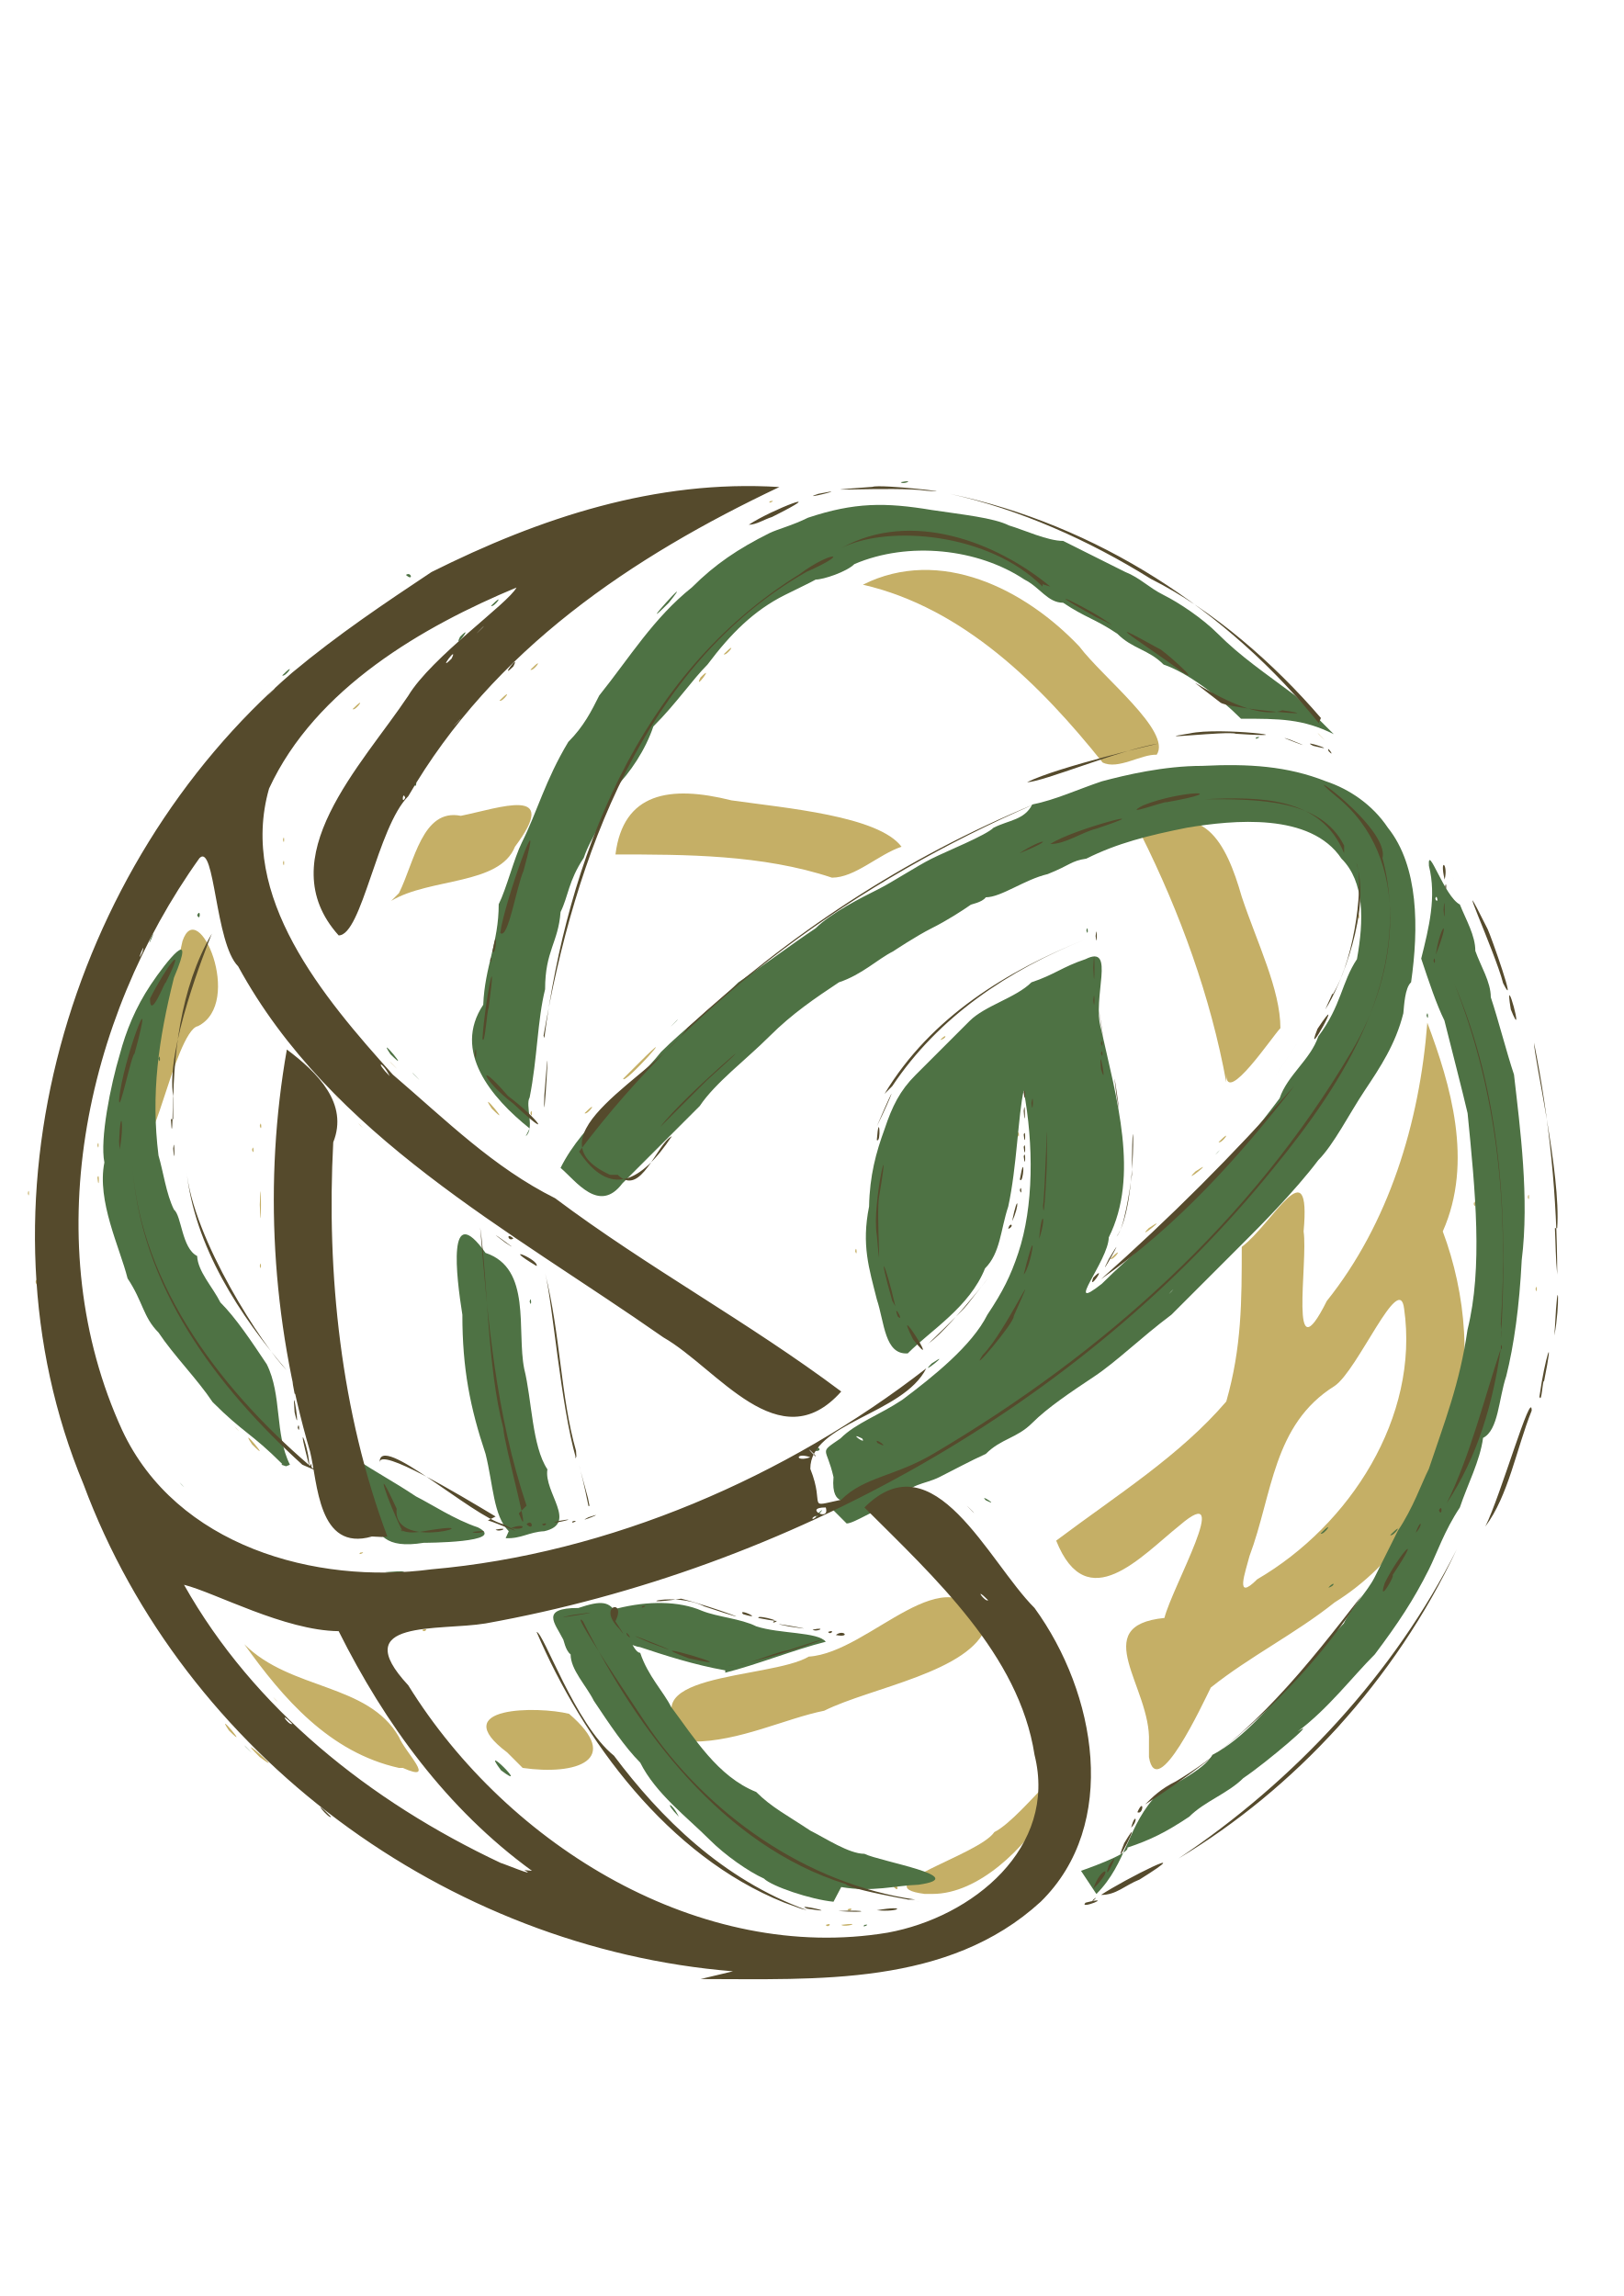
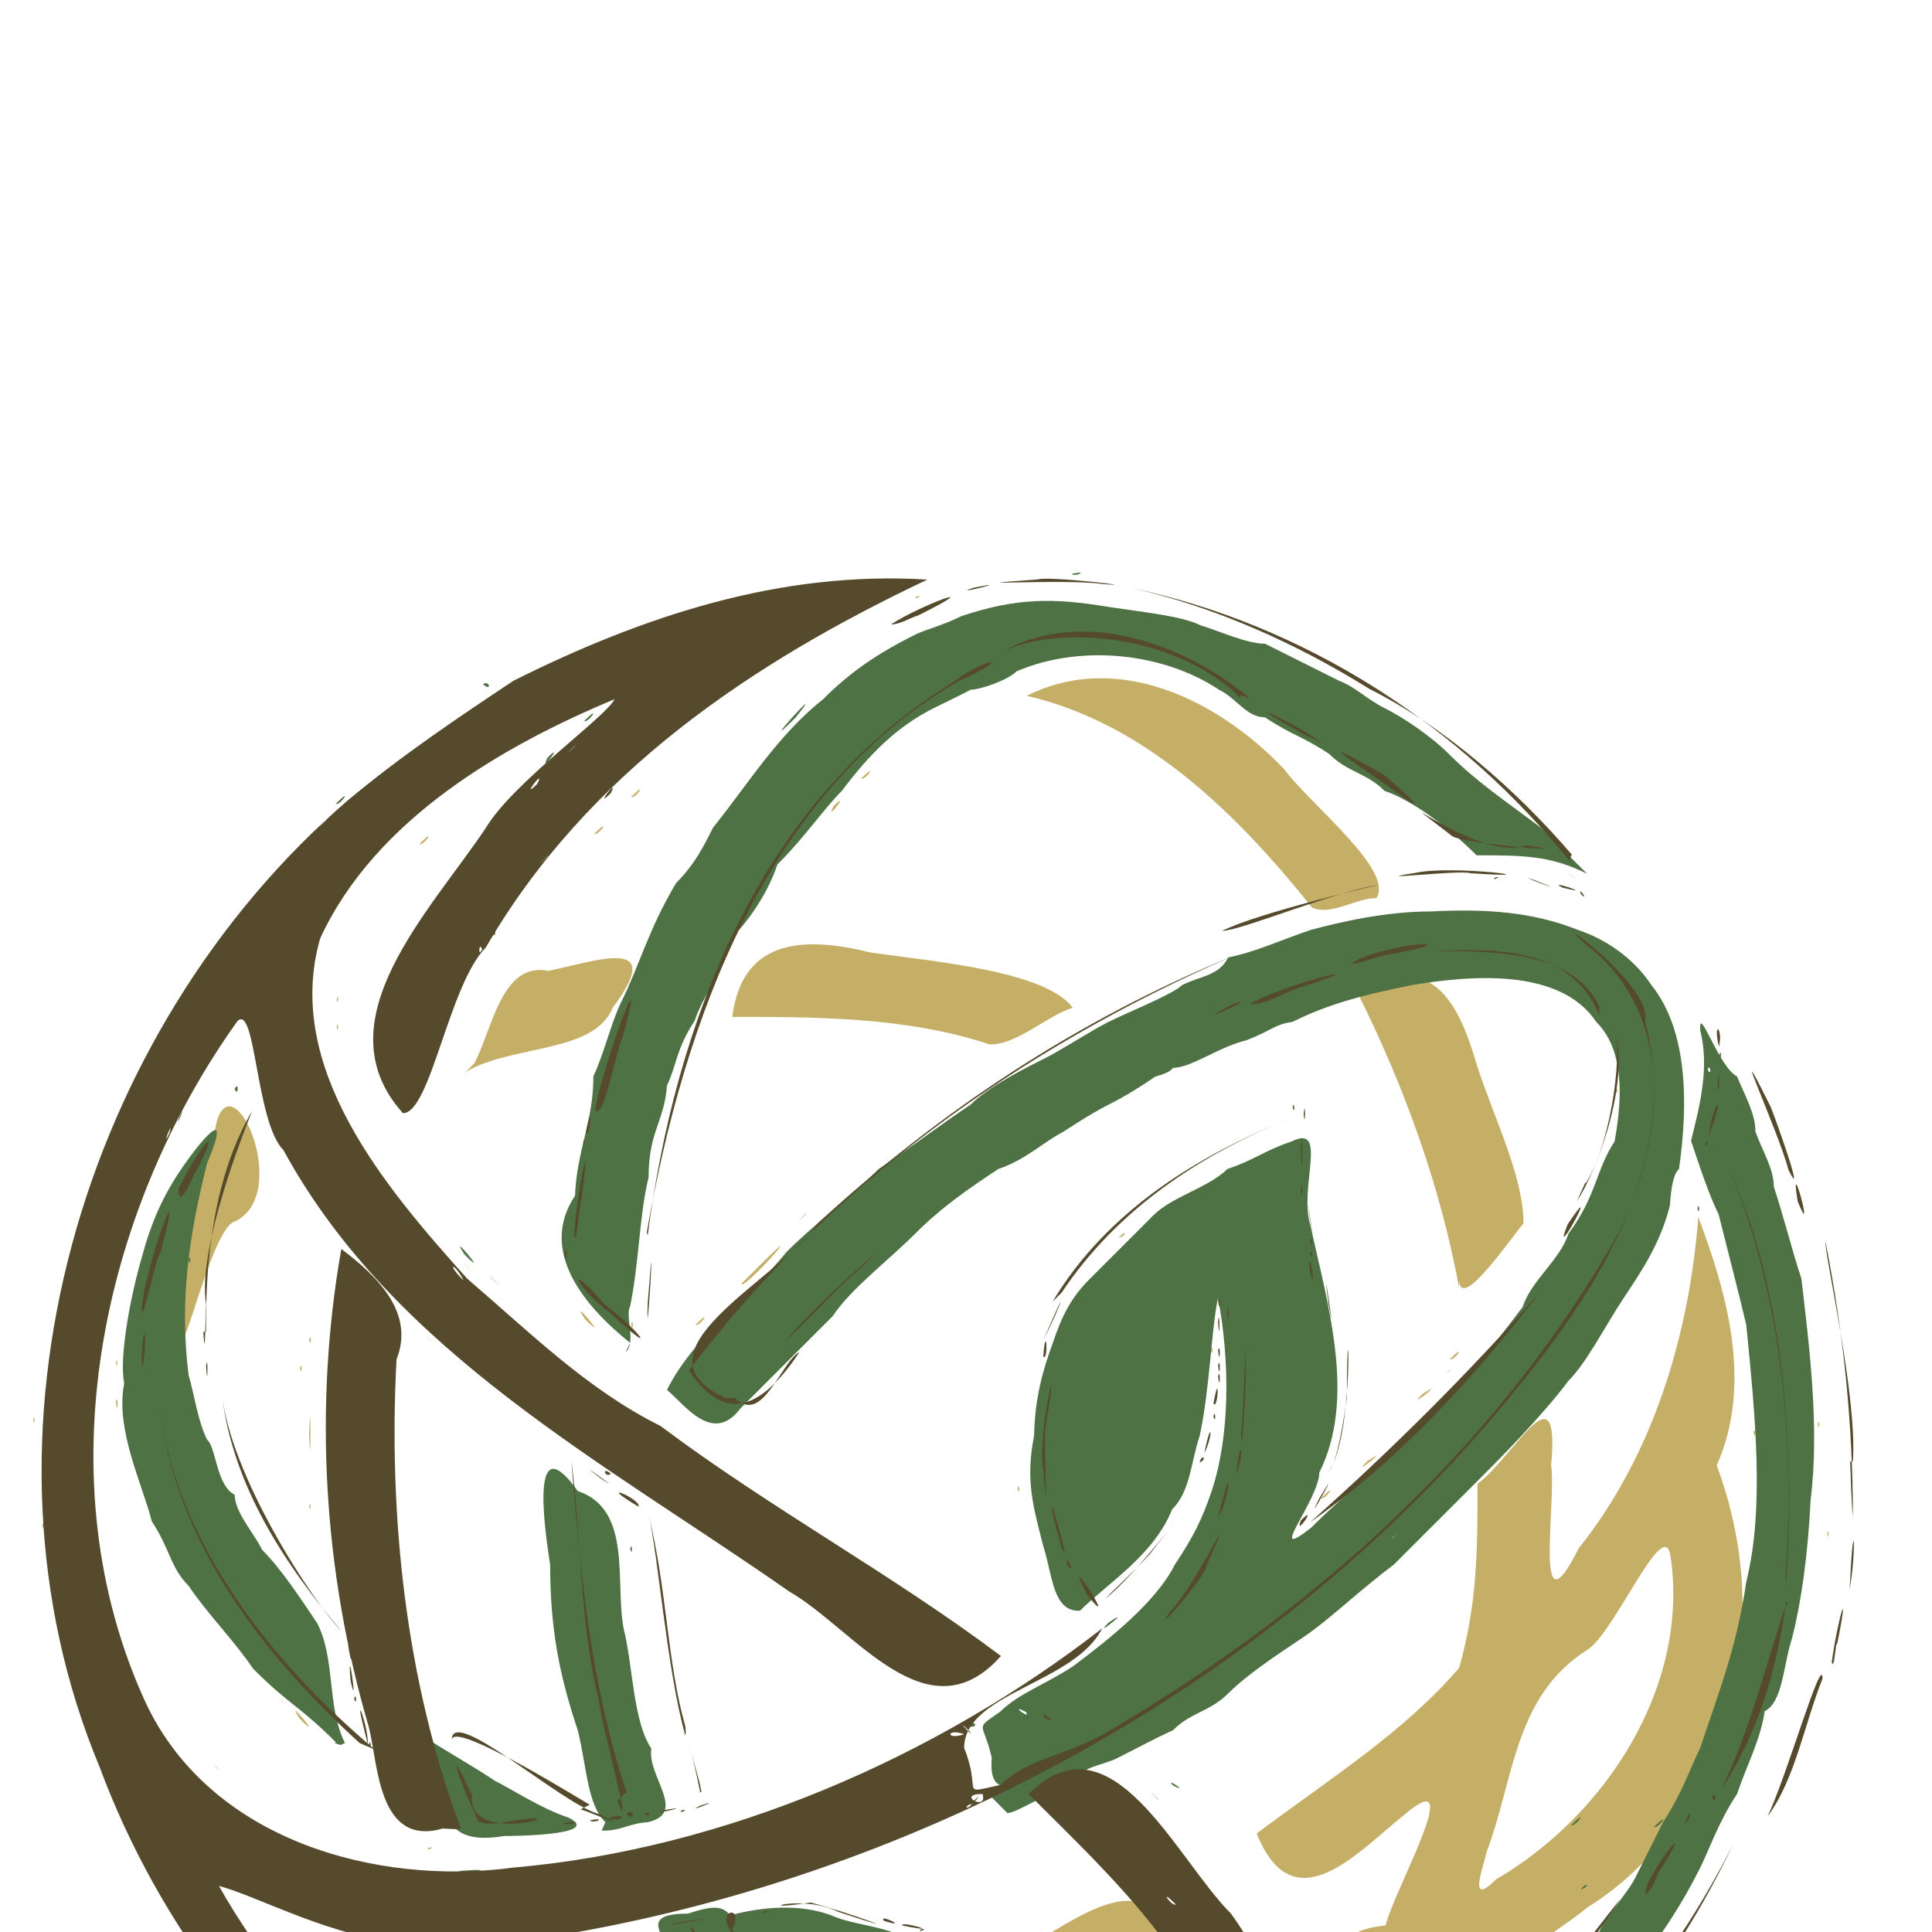
- <svg xmlns="http://www.w3.org/2000/svg" version="1.2" baseProfile="tiny-ps" viewBox="0 0 210 297">
+ <svg xmlns="http://www.w3.org/2000/svg" version="1.2" baseProfile="tiny-ps" viewBox="0 0 210 210" preserveAspectRatio="xMidYMid meet" xml:space="preserve">
  <g transform="translate(.8 5)">
    <path d="m100 250c5-0.2 5 0.3 0 0zm6-6c1-0.4 0.3 0.5 0 0zm2-0.01c3-0.4 0.5 0.4 0 0zm0.8-2c1-0.4 0.3 0.5 0 0zm10-2c-8-1 7-5 9-8 4-2 12-14 7-3-3 5-9 11-15 11zm-4-0.9c0.3-1 0.9 1 0 0zm16-2c0.5-0.6 3-3 0.9-0.8zm-48-9c-0.9-1 1 1 0 0zm-25-0.4c-2-2 2 2 0 0zm-7-4c-9-2-15-9-20-16 6 6 16 5 20 12 0.8 2 5 6 0.5 4zm14-2c-8-6 4-6 8-5 7 6 0.9 8-6 7-0.7-0.7-1-1-2-2zm-32 0.6c-4-4 4 3 0 0zm115-2c0.3-7-8-15 2-16 1-4 9-18 2-12-5 4-12 12-16 2 8-6 16-11 22-18 2-7 2-13 2-20 4-3 9-13 8-2 0.6 4-2 19 3 9 8-10 12-23 13-36 3 8 6 18 2 27 3 8 4 18 1 26-2 9-7 17-15 22-5 4-11 7-16 11-1 2-7 15-8 9zm14-21c12-7 21-21 19-35-0.6-5-6 8-9 10-8 5-8 14-11 22-0.5 2-2 6 1 3zm-73 21c-10-9 10-8 15-11 8-0.5 18-14 23-4-2 6-15 8-21 11-5 1-11 4-17 4zm48-0.05c0.2-1 0.3 1 0 0zm34-0.5c0.5-0.6 3-3 0.9-0.8zm-142-0.9c-2-3 3 3 0 0zm6-4c-0.9-1 1 1 0 0zm45-8c-0.9-1 1 1 0 0zm-26-1c1-0.4 0.3 0.5 0 0zm73-5c-0.9-1 2 2 0 0zm-69-2c1-0.4 0.3 0.5 0 0zm-12-3c1-0.2-0.5 0.5 0 0zm74-2c-2-2 2 2 0 0zm4-7c-2-2 2 2 0 0zm-92-5c-2-3 3 3 0 0zm-2-2c-0.9-1 1 1 0 0zm94-10c2-2 0.4 0.3 0 0zm26-6c2-2-1 2 0 0zm41-2c0.2-1 0.3 1 0 0zm7-0.1c0.2-1 0.2 1 0 0zm-194-0.9c0.2-1 0.3 1 0 0zm37-0.4c0.2-1 0.2 1 0 0zm18-2c0.2-3 0.2 3 0 0zm-26 0.3c0.2-1 0.2 1 0 0zm110-0.9c2-2 0.4 0.3 0 0zm-33-1c0.2-1 0.3 1 0 0zm38-3c3-2-2 2 0 0zm-115-3c0.2-6 0.2 6 0 0zm8 0.9c0.3-2 0.2 2 0 0zm149-1c0.2-1 0.3 1 0 0zm7-0.9c0.2-1 0.2 1 0 0zm-194-0.5c0.2-1 0.2 1 0 0zm9-2c0.3-1 0.2 2 0 0zm142-0.8c3-2-2 2 0 0zm-114-2c0.3-1 0.2 2 0 0zm-8-0.8c0.2-1 0.3 1 0 0zm-20-0.6c0.2-1 0.2 1 0 0zm145-0.4c2-2 0.4 0.3 0 0zm-138-5c-0.7-7 3-16 4-21 2-6 8 8 2 11-3 0.5-7 22-6 9zm112 4c0.2-1 0.3 1 0 0zm-47-0.4c2-2-1 2 0 0zm-51-0.7c0.2-1 0.3 1 0 0zm13-0.04c-0.9-1 1 1 0 0zm41-2c5-5-5 5 0 0zm43 0.8c0.2-1 0.2 1 0 0zm-62-0.4c0.2-1 0.3 1 0 0zm63 0c0.2-1 0.3 1 0 0zm-68-0.6c-2-3 3 3 0 0zm12 0.6c2-2 0.4 0.3 0 0zm-32-2c-0.9-1 1 1 0 0zm115-2c-2-11-6-22-11-32 8-5 11 1 13 8 2 6 5 12 5 17-1 1-7 10-7 6zm-106-0.4c-3-3 3 3 0 0zm40-0.07c2-2-1 2 0 0zm-10-2c6-6-2 3-2 2l0.7-0.7zm-45 2c-0.9-1 2 2 0 0zm13-2c-0.9-1 2 2 0 0zm71-3c0.9-1 0.9-0.2 0 0zm-98-11c2-2 0.4 0.3 0 0zm163-3c0.2-1 0.3 1 0 0zm-11-2c0.2-1 0.3 1 0 0zm0-1c0.2-1 0.3 1 0 0zm-124-2c2-4 3-11 8-10 5-1 13-4 7 4-2 5-11 4-16 7zm56-2c-9-3-19-3-28-3 1-8 7-9 15-7 7 1 19 2 22 6-3 1-6 4-9 4zm-79-0.9c-0.06-2 0.7 1 0 0zm8-1c0.2-1 0.2 1 0 0zm0-3c0.2-1 0.2 1 0 0zm106-10c-8-10-18-20-31-23 10-5 21 0.6 28 8 3 4 12 11 10 14-2-0.1-5 2-7 1zm-111-3c2-2 0.4 0.3 0 0zm139-0.6c-0.9-1 2 2 0 0zm-3-3c-2-2 2 2 0 0zm-122-0.3c2-2 0.4 0.3 0 0zm-10-0.7c2-2-1 2 0 0zm29-0.4c2-2 0.4 0.3 0 0zm26-3c2-2-1 2 0 0zm-22-1c2-2 0.4 0.3 0 0zm25-2c2-2 0.4 0.3 0 0zm-10-2c2-2 0.4 0.3 0 0zm-22-0.3c2-2 0.4 0.3 0 0zm26-4c2-2-1 2 0 0zm-20-0.5c0.7-0.9 0.3 1 0 0zm44-11c1-0.2-0.5 0.5 0 0zm5 0c1-0.2-0.5 0.5 0 0zm-17-2c1-0.2-0.5 0.5 0 0z" fill="#c5af66" />
    <path d="m111 244c1-0.2-0.5 0.5 0 0zm-4-3c-3-0.3-8-2-9-3-2-0.9-5-3-7-5-3-3-7-6-9-10-2-2-4-5-6-8-1-2-3-4-3-6-0.7-0.5-0.9-2-1-2-1-2-3-4 2-4 3-1 4-0.9 5 0.8 0.9 1 2 5 3 5 1 3 3 5 4 7 3 4 6 9 11 11 2 2 4 3 7 5 2 1 5 3 7 3 2 1 14 3 7 4-3 0.1-6 1-10 0.3zm-20-11c-1-2-2-2 0 0zm54 10c4-4 4-9 8-13 0.8-0.6 6-3 7-5 4-2 8-7 9-8 3-3 5-6 8-9 0.9-2 3-4 4-6 1-2 2-4 3-6 2-3 3-6 4-8 2-6 4-11 5-18 2-8 1-18 0.01-28-0.7-3-2-8-3-12-1-2-2-5-3-8 1-4 2-8 1-12-0.2-3 2 4 4 5 0.8 2 2 4 2 6 0.7 2 2 4 2 6 1 3 2 7 3 10 0.8 7 2 16 1 24-0.3 6-1 11-2 15-1 3-1 7-3 8-0.4 3-2 6-3 9-2 3-3 6-4 8-2 4-4 7-7 11-3 3-6 7-10 10 3-2-4 4-7 6-2 2-5 3-7 5-3 2-5 3-8 4 0.4 0.8-6 3-6 3zm44-129c-0.5 0.3 0.4 1 0 0zm-124 119c-0.9-1 1 1 0 0zm-20-1c-0.9-1 2 2 0 0zm23-5c-3-4 4 3 0 0zm-33-3c-0.9-1 2 2 0 0zm5-4c-0.9-1 1 1 0 0zm-4-6c-2-2 2 2 0 0zm61 0.07c-4-0.7-8-2-11-3-2-0.2-7-4-3-5 4-1 8-1 11 0.3 2 0.8 5 1 7 2 3 1 8 0.7 9 2-4 1-9 3-13 4zm33-10c-0.9-1 1 1 0 0zm45-0.7c0.9-1 0.9-0.2 0 0zm-122-2c5-0.4 1 0.4 0 0zm72-3c-4-4 4 4 0 0zm-67-0.8c-5 0.8-6-1-7-4-0.08-2-2-5-2-7 3 2 5 3 8 5 2 1 5 3 8 4 4 2-7 2-7 2zm125-1c2-2 0.4 0.3 0 0zm-114-0.5c-2-2-2-6-3-10-2-6-3-11-3-18-0.8-5-2-15 3-8 6 2 4 10 5 15 1 4 1 10 3 13-0.5 3 4 7-0.4 8-2 0.1-3 1-5 0.9zm105 0.3c2-2 0.4 0.3 0 0zm-66-2c-0.4-1 1 1 0 0zm0.7-0.3c2-2-0.3 0.8 0 0zm2-1c3-2-0.1 0.5 0.3-4-0.9-4-2-3 0.9-5 2-2 5-3 8-5 4-3 9-7 11-11 2-3 3-5 4-8 2-6 2-14 0.7-21-0.7 3-0.9 10-2 15-1 3-1 6-3 8-2 5-7 8-10 11-3 0.2-3-4-4-7-1-4-2-7-1-12 0.08-4 0.9-7 2-10 1-3 2-5 4-7 4-4 1-1 7-7 2-2 6-3 8-5 3-1 4-2 7-3 4-2 0.8 5 2 9 2 9 5 19 1 27-0.03 3-6 10-0.9 6 4-4 8-7 12-11 4-4 8-9 11-13 1-3 4-5 5-8 3-4 3-7 5-10 0.9-5 1-10-2-13-4-6-14-5-20-4-5 1-9 2-13 4-2 0.3-2 0.8-5 2-3 0.7-6 3-8 3-0.5 0.7-2 0.9-2 1-1 0.7-3 2-5 3-2 1-5 3-5 3-2 1-4 3-7 4-3 2-6 4-9 7-3 3-7 6-9 9-5 5-6 6-10 10-3 4-6-0.3-8-2 3-6 9-10 13-15 3-3 7-6 10-9 3-2 7-5 10-7 2-2 6-4 8-5 2-1 5-3 7-4 2-1 7-3 8-4 2-1 4-1 5-3 3-0.6 6-2 9-3 3-0.8 8-2 13-2 6-0.3 11 0.02 16 2 3 1 6 3 8 6 4 5 4 13 3 20-0.8 0.7-0.9 3-1 4-1 4-3 7-5 10-2 3-4 7-6 9-3 4-8 9-9 10-3 3-4 4-2 2-5 5-3 3-8 8-4 3-7 6-10 8-3 2-6 4-8 6-2 2-4 2-6 4-2 0.9-4 2-6 3-2 1-4 0.8-5 3-2-1-0.3 0.7-2 1-1-0.1-4 2-5 2zm4-9c-2-1 0.7 1 0 0zm40-19c0.9-1-1 1 0 0zm6-18c0.9-1-1 1 0 0zm-70-17c0.9-1-2 2 0 0zm40 62c-1-1 2 1 0 0zm-104-2c-0.9-1 1 1 0 0zm102-0.7c-2-2 2 2 0 0zm-89-2c-4-4-5-4-9-8-2-3-5-6-7-9-2-2-2-4-4-7-1-4-4-10-3-15-0.6-3 0.8-10 2-14 0.8-3 2-6 4-9 2-3 6-8 3-0.9-2 8-3 15-2 23 0.6 2 1 5 2 7 1 0.8 1 5 3 6 0.08 2 2 4 3 6 2 2 4 5 6 8 2 4 1 9 3 13l-0.5 0.2-0.6-0.2zm68-2c2-0.7 2 1 0 0zm16-11c3-2-2 2 0 0zm-52-8c0.2-1 0.3 1 0 0zm-8-2c0.2-1 0.2 1 0 0zm131-0.2c0.2-1 0.3 1 0 0zm-124-7c0.7-0.5 1 0.9 0 0zm124-0.2c0.2-1 0.3 1 0 0zm-150-2c0.3-1 0.2 2 0 0zm0-3c0.3-1 0.2 2 0 0zm-28-6c0.2-1 0.2 1 0 0zm55-2c-5-4-10-10-6-16 0.2-5 2-8 2-13 1-2 2-6 3-8 2-4 3-8 6-13 2-2 3-4 4-6 4-5 7-10 12-14 3-3 6-5 10-7 1-0.5 3-1 5-2 6-2 10-2 16-1 4 0.6 8 1 10 2 2 0.6 5 2 7 2 2 1 6 3 8 4 2 0.8 3 2 5 3 2 1 5 3 7 5 3 3 6 5 10 8 2 2 2 2 5 5-4-2-7-2-12-2-3-3-7-6-10-7-2-2-4-2-6-4-3-2-4-2-7-4-2 7e-4 -3-2-5-3-6-4-15-5-22-2-1 1-4 2-5 2-0.9 0.5-2 1-4 2-4 2-7 5-10 9-2 2-4 5-7 8-1 3-3 6-5 8-1 4-3 6-4 9-2 3-2 5-3 7-0.3 4-2 5-2 10-1 4-1 9-2 14-0.6 1 0.7 4-0.5 5zm18-68c4-5-5 5 0 0zm-33 61c-0.9-1 2 2 0 0zm-33-2c0.2-1 0.3 1 0 0zm30-0.6c-2-3 3 3 0 0zm134-5c0.2-1 0.3 1 0 0zm-165-10c1-2-0.7 2 0 0zm121-1c0.2-1 0.3 1 0 0zm-115-2c0.5-1 0.4 1 0 0zm28-17c0.5-1 0.4 1 0 0zm109-6c1-0.2-0.5 0.5 0 0zm-102-4c2-2 0.4 0.3 0 0zm-27-2c5-5-5 5 0 0zm3-2c2-2 0.4 0.3 0 0zm31-4c2-2-1 2 0 0zm-8-1c2-2-1 2 0 0zm4-4c2-2 0.4 0.3 0 0zm-11-4c0.7-0.5 1 0.9 0 0zm64-12c2-0.4 0.3 0.4 0 0z" fill="#4e7244" />
    <path d="m94 250c-37-3-71-28-84-63-15-36-2-80 27-105 6-5 12-9 18-13 14-7 29-12 45-11-19 9-37 21-48 40-4 4-6 18-9 18-9-10 3-22 9-31 3-5 13-12 14-14-12 5-26 13-32 26-4 14 7 27 16 37 7 6 13 12 21 16 12 9 25 16 37 25-8 9-16-3-23-7-20-14-43-26-55-48-3-3-3-16-5-14-15 21-21 50-10 74 7 15 25 20 40 18 23-2 46-12 64-26-3 6-15 7-15 13 2 5-0.7 5 4 4 3-3 7-3 12-6 22-13 41-30 54-52 6-10 8-25-2-33-6-5 7 4 6 8 4 15-5 29-14 40-25 31-63 52-102 59-6 1-18-0.6-10 8 13 21 38 36 62 32 11-2 22-11 19-23-2-13-13-23-22-32 9-9 16 7 22 13 8 11 11 28 0.8 38-12 11-29 10-44 10zm-26-13c-11-8-19-19-25-31-7-0.07-16-5-20-6 9 16 24 28 41 36-0.06-0.09 5 2 3 0.9zm-26-7c-3-3-0.1 0.5 0 0zm-5-12c-2-2-0.4 0.3 0 0zm90-16c-2-2-0.4 0.3 0 0zm-22-11c-1 0.2-1 1 0 0zm1-1c-3-0.03 0.6 2 0 0zm19 0.5c-2-2 0.9 1 0 0zm-21-7c-2-0.7-2 0.7 0 0zm0.6-0.3c-2-2 0.7 1 0 0zm-39-28c-1-0.9-0.7 0.5 0 0zm-16-21c-1-2-2-2 0 0zm-32-16c0.6-2-1 2 0 0zm34-20c-0.3-1-0.5 1 0 0zm7-10c0.9-1-2 2 0 0zm-24-4c0.9-1-2 2 0 0zm31-3c1-2-2 2 0 0zm-8-1c1-2-2 2 0 0zm4-4c0.9-1-2 2 0 0zm46 166c4-0.2 4 0.3 0 0zm-4-0.3c-2-0.8 5 0.8 0 0zm9 0.2c4-0.7 3 0.3 0 0zm-12-1c-15-6-26-21-32-35 0.9 0.03 5 12 10 16 6 8 14 16 25 20l-0.8-0.2zm39 0.02c4-1-1 1 0 0zm-22-0.4c-14-2-27-11-35-23-2-3-10-15-8-13 7 14 18 29 34 34 0.7 0.9 14 3 8 2zm23-8e-4c1-0.8-0.6 0.8 0 0zm1-0.6c3-2 13-7 5-2-2 0.8-3 2-5 2zm-1-0.8c1-3 3-3 0 0zm2-3c2-3-1 3 0 0zm9-0.9c15-10 28-24 36-40-8 17-21 31-36 40zm-7-2c3-5-2 5 0 0zm0.9-2c0.5-2 1-1 0 0zm0.8-2c0.9-2 0.8 0.4 0 0zm5-4c10-6 17-15 24-24-7 11-17 20-28 27 1-1 2-2 4-3zm-58-15c3 0.3 20-6 8-2-3 0.6-5 2-8 2zm-5-0.9c-8-3 9 2 0 0zm-5-2c-7-3 8 3 0 0zm-3-1c-0.4-1 1 1 0 0zm27-0.02c1-0.8 2 0.4 0 0zm-28-0.8c-3-3 1-4-0.5-1-0.4-0.5 2 3 0.5 1zm27 0.4c1-0.4 0.3 0.5 0 0zm-2-0.3c2-0.4 0.5 0.4 0 0zm-3-0.4c-5-1 6 0.9 0 0zm-2-0.7c1-0.2-0.5 0.5 0 0zm-2-0.4c-0.4-0.6 5 1 0 0zm-24-0.4c7-1-5 1 0 0zm22-0.1c-0.8-0.9 3 0.9 0 0zm-5-1c-4-2-10 0.08-3-1 4 1 12 4 3 1zm-8-0.04c1-0.2-0.5 0.5 0 0zm96-3c2-4 5-7 1-1 0.4-0.04-2 4-1 1zm-131-6c-7 2-7-7-8-11-5-17-6-35-3-52 4 3 8 7 6 12-0.9 17 1 35 7 51l-0.7 0.06-2-0.1zm4-0.6c-2-4-4-10-0.8-3-0.6 6 14 1 3 3-0.4 1e-3 -2 0.4-3-0.7zm9 9e-3c3-0.4 0.6 0.4 0 0zm122 0.1c0.7-2 1-1 0 0zm-119-0.4c2-0.4 0.5 0.4 0 0zm2-0.2c2-0.8 2 0.4 0 0zm126-0.2c2-4 6-18 6-15-2 5-3 11-6 15zm-124-0.3c0.8-0.8 1 1 0 0zm-4-1c-5-3-15-9-15-7-0.1-4 12 7 16 8 4 2-0.9-0.2-2-0.5zm6 1c1-0.4 0.3 0.5 0 0zm2-0.4c4-0.7-2 0.7 0 0zm-4-2c-4-12-5-24-6-36 1 7 0.9 18 3 26 0.06 2 4 16 2 11zm6 2c1-0.2-0.5 0.5 0 0zm2-0.5c3-1-2 1 0 0zm110-0.9c0.5-1 0.4 1 0 0zm-110-0.6c-1-5-2-8-0.06-1l0.2 1-0.1 0.07zm111-0.3c3-6 5-14 7-20-1 7-3 14-7 20zm-148-5c-11-10-21-23-22-39 1 16 12 30 24 40l-0.6-0.4zm1 0.2c0.2-1 0.3 1 0 0zm-0.6-2c-1-4 0.5-0.2 0.5 2zm35 1c-2-7-3-20-4-24 2 8 2 16 4 23l0.05 0.8-0.2-5e-3zm39-2c-0.7-1 2 1 0 0zm-75-2c0.2-1 0.3 1 0 0zm-0.4-2c-0.4-5 0.9 4 0 0zm161-2c0.7-5 2-9 0.6-2-0.2-0.3-0.3 3-0.6 2zm-161-0.4c-0.8-4 0.5 0.5 0 0zm-1-3c-6-7-12-16-13-26 0.8 9 10 23 13 26zm90-2c3-3 8-14 4-5 0.2 0.7-6 8-4 5zm-9-2c-3-6 4 5 0 0zm76 1c0.2-1 0.2 1 0 0zm-74-0.5c3-2 12-14 5-5-0.5 0.7-6 6-5 5zm81-2c0.4-8 0.7-3-0.07 1zm-7-0.5c1-15-0.4-30-6-44 6 14 7 30 6 46l0.09-1zm-78-1c-0.7-2 1 1 0 0zm-0.7-2c-2-7-0.9-5 0.4 0.7l-0.4-0.7zm26-3c2-2-0.8 2 0 0zm1 0.2c9-8 17-16 25-25-7 9-15 18-25 25zm-10-0.6c2-8 1-1 0 0zm69-6c0.5-7-3-22-3-24 2 10 3 20 3 30-0.2-2-0.2-4-0.3-6zm-58 4c3-5-2 4 0 0zm-74 0.9c-5-3 0.4-0.8 0-4e-5zm60-2c3-6-3 6 0 0zm-16-2c-0.7-4 2-15 0.3-5-0.4 2 0.4 13-0.3 5zm-48 1c-4-3 3 2 0 0zm69-0.5c0.3-4 1-3 0 0zm10-0.3c3-4 2-22 2-8-0.3 2-1 7-2 8zm-14-1c0.2-1 0.9-0.4 0 0zm0.5-1c0.8-4 1-2 0 0zm4-2c0.3-2 0.6-15 0.5-7 0.09 1-0.4 10-0.5 7zm-3-2c0.2-1 0.3 1 0 0zm-53-2c-11-5 6-13 10-19 13-12 28-22 45-29-23 10-44 25-59 45 4 6 8 4 12-2-2 1-4 8-7 5zm53 0.6c0.7-4 0.5 0.8 0 0zm0.5-3c0.3-1 0.2 2 0 0zm-110-1c0.2-2 0.2 3 0 0zm-7-0.9c0.2-5 0.7-2 0.07 1zm117 0.7c0.3-1 0.2 2 0 0zm-19-0.9c0.3-4 0.6 0.5 0 0zm19-0.7c0.3-1 0.2 2 0 0zm-110-2c-0.1-8 0.9-17 5-24-0.8 2-6 15-5 21-0.08 0.2-0.07 7-0.3 3zm44-2c-4-3-5-6-0.7-1 4 3 6 6 0.7 1zm19 3c3-4 16-15 6-6-2 2-4 4-6 6zm28-0.07c3-7 2-4 0 0zm19-2c0.2-2 0.2 3 0 0zm-62-2c1-13-0.2 7 0 0zm63 1c0.3-2 0.2 2 0 0zm11-1c-0.9-7 1 6 0 0zm-129 0.6c0.4-5 5-17 2-6-0.4 0.1-2 8-2 6zm117-1c0.3-1 0.2 2 0 0zm-17-0.8c6-9 15-15 25-19-10 4-20 10-26 20zm50-2c6-9-2 3 0 0zm-23-0.2c-0.4-4 0.9 3 0 0zm-81-2c0.3-2 0.2 2 0 0zm81-0.02c0.2-1 0.3 1 0 0zm-72-2c3-23 12-47 33-60 4-3 7-3 0.9-0.3-21 12-30 37-34 60zm72 0.7c0.2-1 0.3 1 0 0zm-80-0.6c0.3-5 2-13 0.8-4-0.2 0.2-0.5 5-0.8 4zm35-0.4c11-9 23-17 36-23-13 6-25 14-36 23zm73-0.9c4-6-2 5 0 0zm-28-0.5c-0.9-6 1 6 0 0zm53-2c-1-6 2 5 0 0zm-23-2c3-5 4-15 3-17 2 6-2 16-4 19l0.9-2zm-31 0.8c0.2-2 0.2 2 0 0zm-122-0.2c2-4 5-8 2-2 0.07-0.6-2 5-2 2zm175-2c-1-4-7-17-2-7 0.4 0.8 4 11 2 7zm-53-2c0.2-5 0.2 5 0 0zm-78-1c0.2-1 0.2 1 0 0zm122 0.1c0.2-1 0.3 1 0 0zm0.3-0.8c0.6-4 2-5 0 0zm-122-0.4c0.7-4 0.5 0.8 0 0zm78-2c0.2-2 0.2 2 0 0zm-77-0.4c0.5-4 6-19 3-8-0.9 2-2 9-3 8zm122-3c0.2-3 0.2 3 0 0zm0.2-3c0.2-1 0.2 1 0 0zm-0.06-0.9c-0.7-3 0.5-2 0 4e-5zm1-0.4c-1-2 1 2 0 0zm-56-3c3-2 5-2 0 0zm42-1c-3-6-11-6-18-6 7-0.3 15-0.4 18 7zm-38-0.2c3-2 15-5 6-2-2 0.5-4 2-6 2zm-67-3c6-15 15-29 29-38-14 9-23 23-29 38zm79-2c5-2 12-2 3-0.4-0.05-0.2-6 2-3 0.4zm-15-3c4-2 17-5 17-5-5 0.8-15 5-17 5zm39-4c-0.4-1 1 1 0 0zm-2-0.7c-2-1 4 1 0 0zm-3-0.8c-3-1 5 2 0 0zm-13-0.8c4-0.9 16 0.7 6 0.04-1-0.4-12 0.9-6-0.04zm17-2c-6-7-14-14-22-18-8-5-17-9-26-11 19 4 36 15 48 30l-0.3-0.3zm-5-1c-5 2-17-8-8-1 1 0.8 15 2 8 1zm-13-5c-4-3-12-8-3-3 0.3-0.08 6 5 3 3zm-11-7c-9-5-0.5-1 2 1l-0.9-0.5zm-7-4c-7-7-20-8-26-5 9-5 20-0.8 27 5l-1-0.3zm-38-8c3-2 11-5 3-1-1 0.3-2 1-3 1zm9-4c5-1-3 1 0 0zm14-0.4c-4-0.6-18 0.3-7-0.5 1-0.4 12 0.9 7 0.5z" fill="#554a2c" />
  </g>
</svg>
